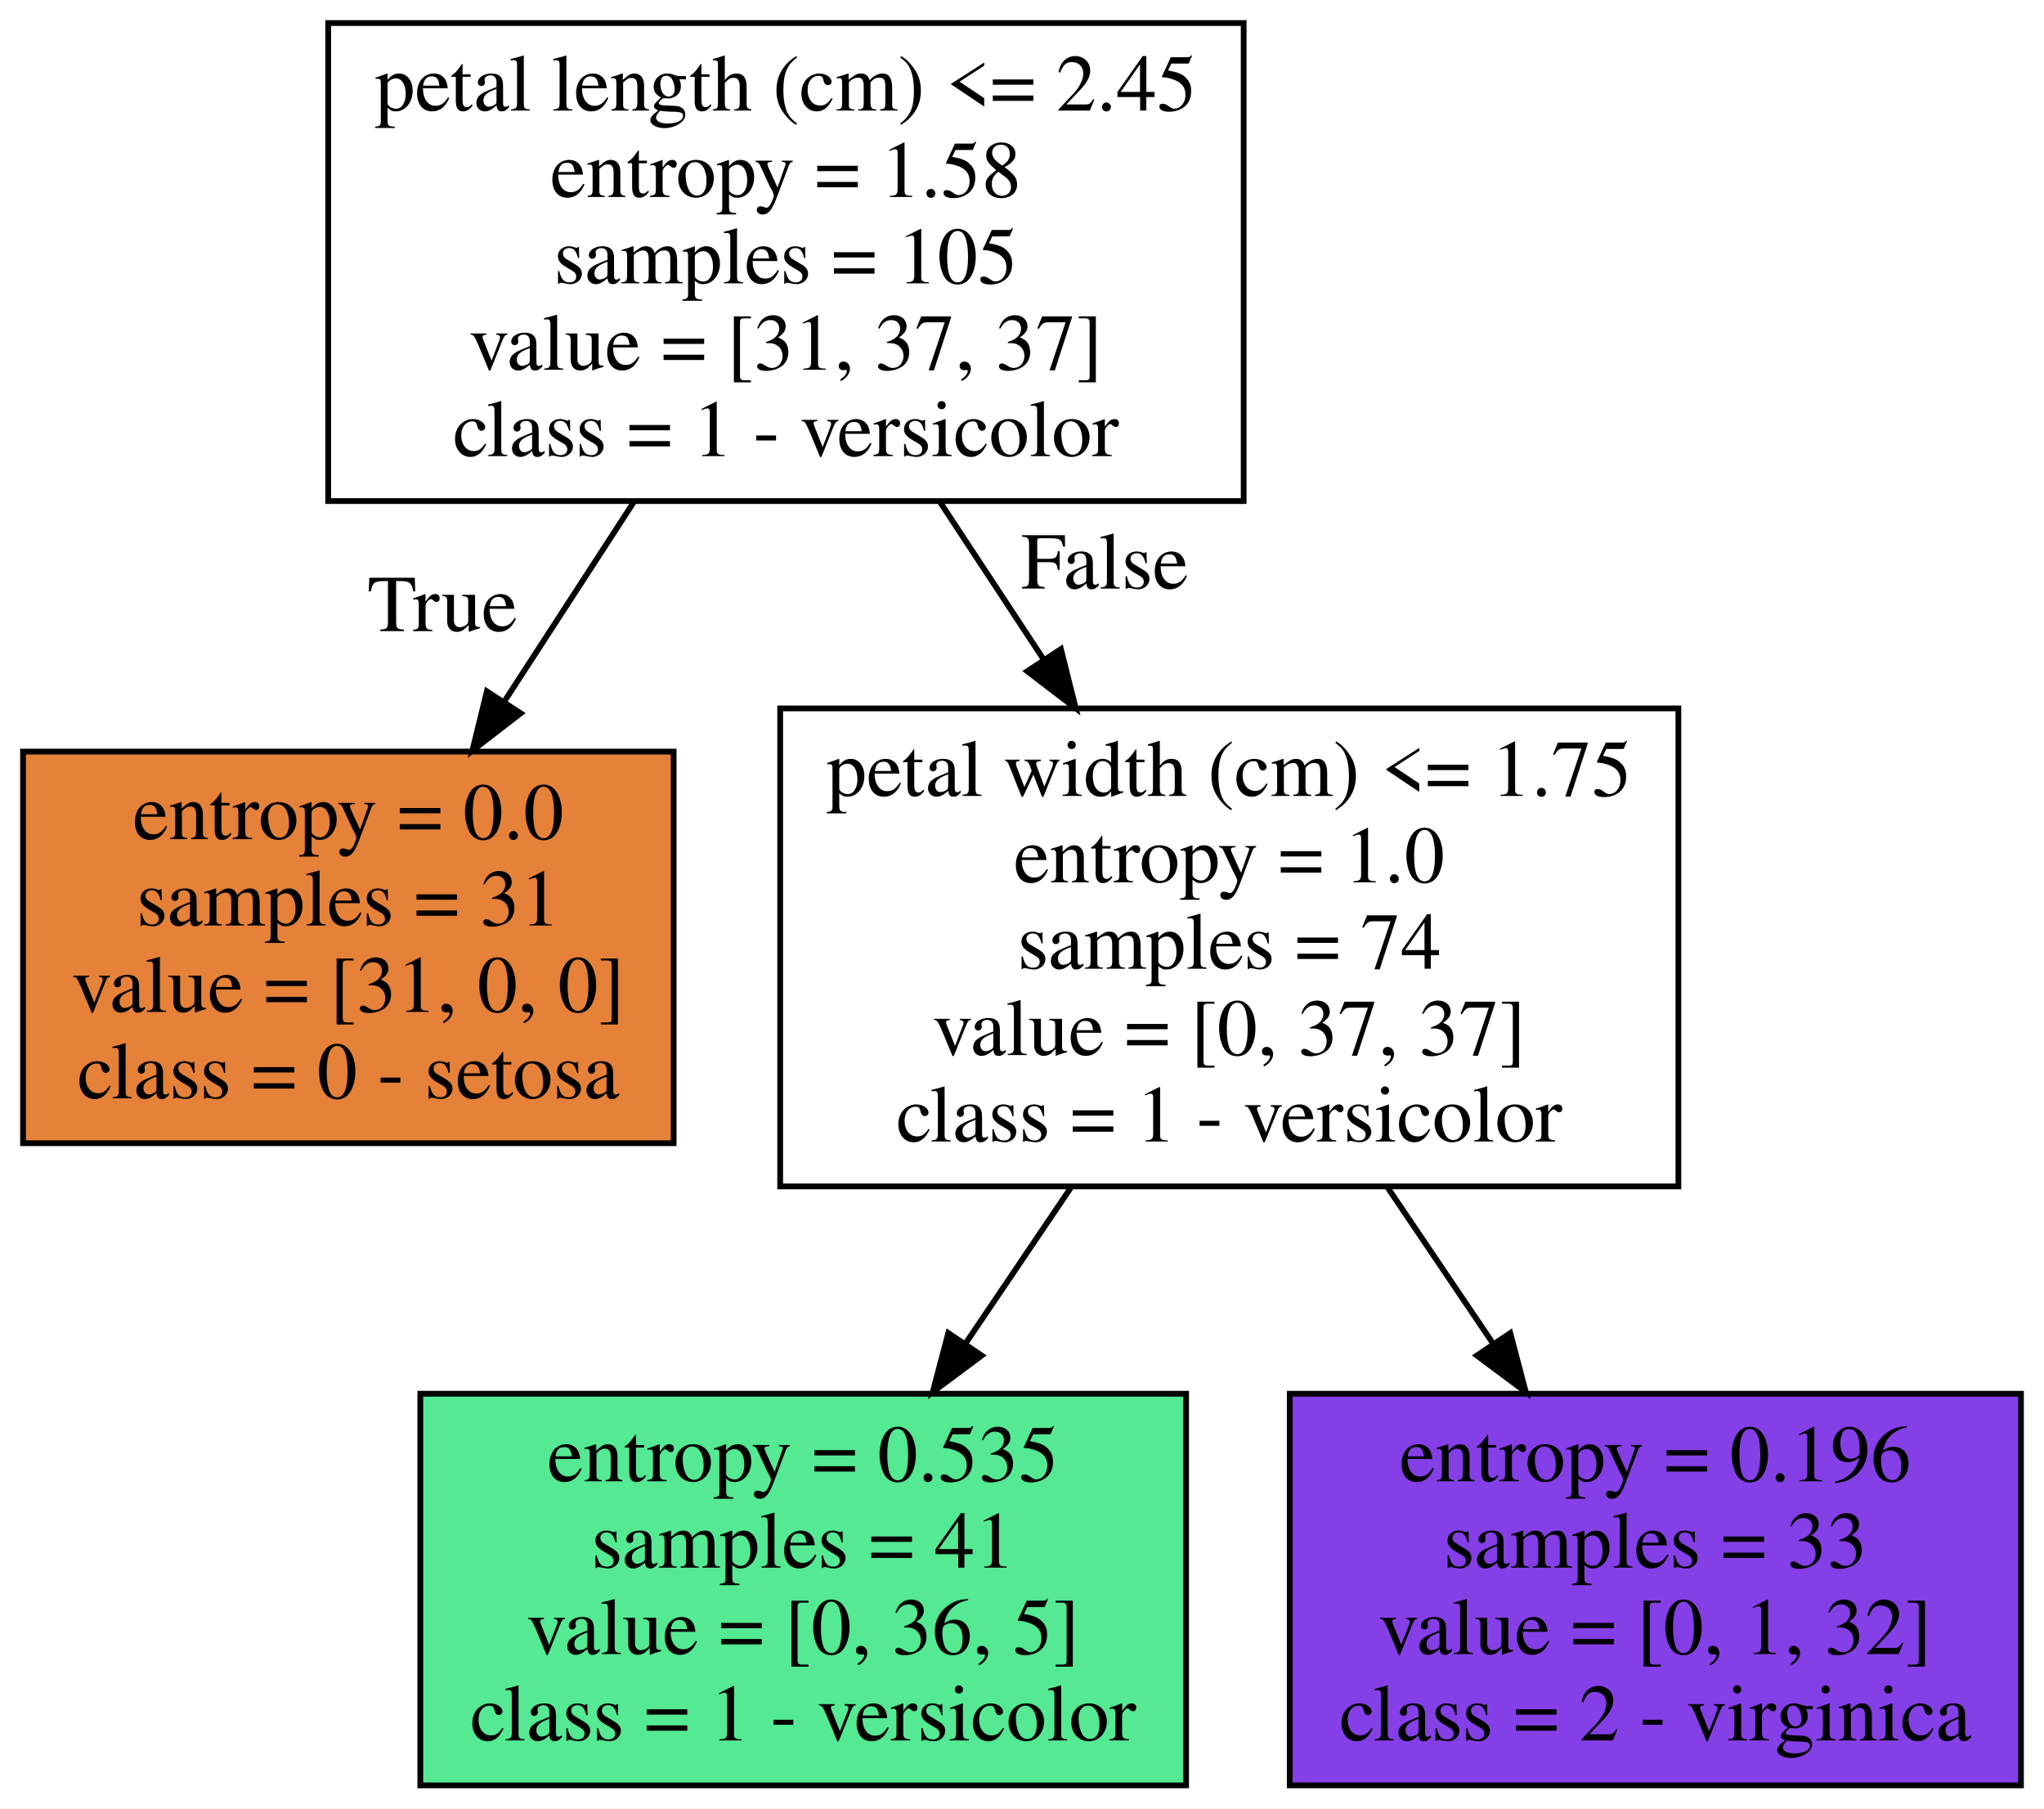
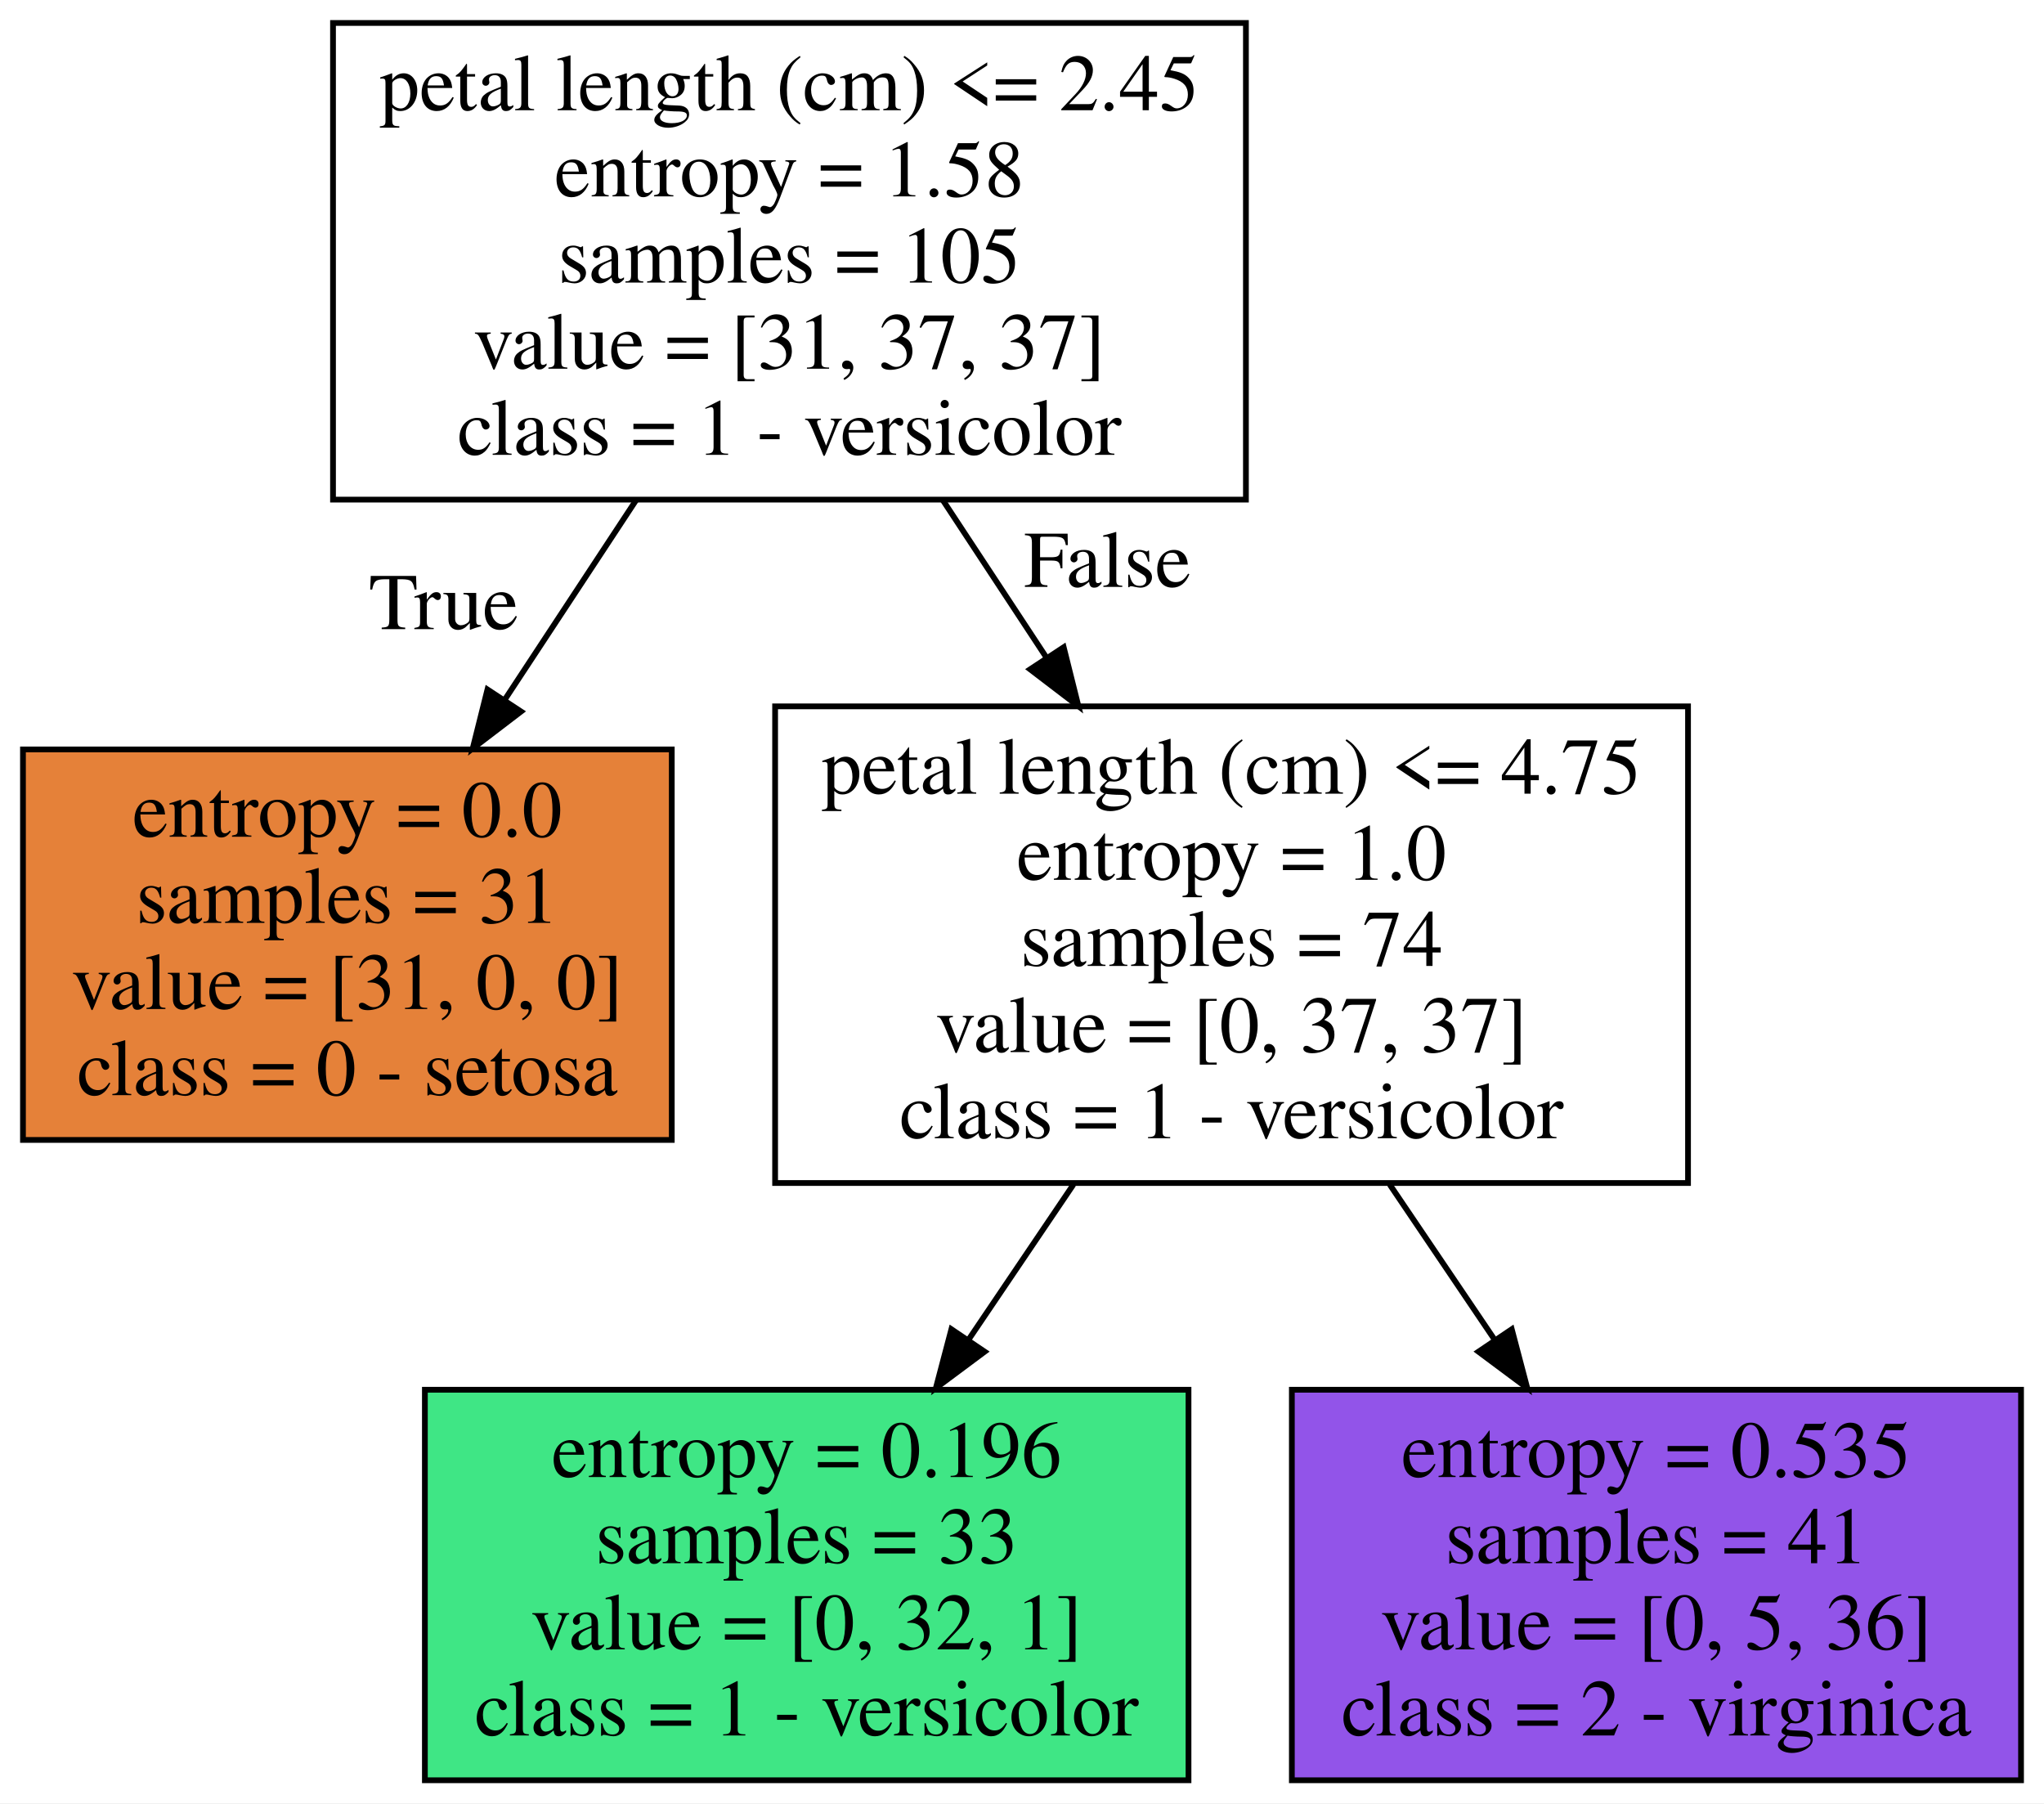
- <svg xmlns="http://www.w3.org/2000/svg" width="355pt" height="314pt" viewBox="0.00 0.00 355.00 314.00">
+ <svg xmlns="http://www.w3.org/2000/svg" width="356pt" height="314pt" viewBox="0.00 0.00 356.00 314.00">
  <g id="graph0" class="graph" transform="scale(1 1) rotate(0) translate(4 310)">
-     <polygon fill="white" stroke="transparent" points="-4,4 -4,-310 351,-310 351,4 -4,4" />
+     <polygon fill="white" stroke="transparent" points="-4,4 -4,-310 352,-310 352,4 -4,4" />
    <g id="node1" class="node">
-       <polygon fill="#ffffff" stroke="black" points="212,-306 53,-306 53,-223 212,-223 212,-306" />
-       <text text-anchor="middle" x="132.5" y="-290.8" font-family="Times,serif" font-size="14.00">petal length (cm) &lt;= 2.45</text>
-       <text text-anchor="middle" x="132.5" y="-275.8" font-family="Times,serif" font-size="14.00">entropy = 1.58</text>
-       <text text-anchor="middle" x="132.5" y="-260.8" font-family="Times,serif" font-size="14.00">samples = 105</text>
-       <text text-anchor="middle" x="132.5" y="-245.8" font-family="Times,serif" font-size="14.00">value = [31, 37, 37]</text>
-       <text text-anchor="middle" x="132.5" y="-230.8" font-family="Times,serif" font-size="14.00">class = 1 - versicolor</text>
+       <polygon fill="#ffffff" stroke="black" points="213,-306 54,-306 54,-223 213,-223 213,-306" />
+       <text text-anchor="middle" x="133.5" y="-290.8" font-family="Times,serif" font-size="14.00">petal length (cm) &lt;= 2.45</text>
+       <text text-anchor="middle" x="133.5" y="-275.8" font-family="Times,serif" font-size="14.00">entropy = 1.58</text>
+       <text text-anchor="middle" x="133.5" y="-260.8" font-family="Times,serif" font-size="14.00">samples = 105</text>
+       <text text-anchor="middle" x="133.5" y="-245.8" font-family="Times,serif" font-size="14.00">value = [31, 37, 37]</text>
+       <text text-anchor="middle" x="133.5" y="-230.8" font-family="Times,serif" font-size="14.00">class = 1 - versicolor</text>
    </g>
    <g id="node2" class="node">
      <polygon fill="#e58139" stroke="black" points="113,-179.5 0,-179.5 0,-111.5 113,-111.5 113,-179.5" />
      <text text-anchor="middle" x="56.5" y="-164.3" font-family="Times,serif" font-size="14.00">entropy = 0.0</text>
      <text text-anchor="middle" x="56.5" y="-149.3" font-family="Times,serif" font-size="14.00">samples = 31</text>
      <text text-anchor="middle" x="56.5" y="-134.3" font-family="Times,serif" font-size="14.00">value = [31, 0, 0]</text>
      <text text-anchor="middle" x="56.5" y="-119.3" font-family="Times,serif" font-size="14.00">class = 0 - setosa</text>
    </g>
    <g id="edge1" class="edge">
-       <path fill="none" stroke="black" d="M106.13,-222.91C98.82,-211.65 90.87,-199.42 83.53,-188.11" />
-       <polygon fill="black" stroke="black" points="86.43,-186.15 78.04,-179.67 80.56,-189.96 86.43,-186.15" />
-       <text text-anchor="middle" x="72.85" y="-200.42" font-family="Times,serif" font-size="14.00">True</text>
+       <path fill="none" stroke="black" d="M106.79,-222.91C99.38,-211.65 91.33,-199.42 83.88,-188.11" />
+       <polygon fill="black" stroke="black" points="86.75,-186.1 78.33,-179.67 80.9,-189.94 86.75,-186.1" />
+       <text text-anchor="middle" x="73.28" y="-200.45" font-family="Times,serif" font-size="14.00">True</text>
    </g>
    <g id="node3" class="node">
-       <polygon fill="#ffffff" stroke="black" points="287.5,-187 131.5,-187 131.5,-104 287.5,-104 287.5,-187" />
-       <text text-anchor="middle" x="209.5" y="-171.8" font-family="Times,serif" font-size="14.00">petal width (cm) &lt;= 1.75</text>
-       <text text-anchor="middle" x="209.5" y="-156.8" font-family="Times,serif" font-size="14.00">entropy = 1.0</text>
-       <text text-anchor="middle" x="209.5" y="-141.8" font-family="Times,serif" font-size="14.00">samples = 74</text>
-       <text text-anchor="middle" x="209.5" y="-126.8" font-family="Times,serif" font-size="14.00">value = [0, 37, 37]</text>
-       <text text-anchor="middle" x="209.5" y="-111.8" font-family="Times,serif" font-size="14.00">class = 1 - versicolor</text>
+       <polygon fill="#ffffff" stroke="black" points="290,-187 131,-187 131,-104 290,-104 290,-187" />
+       <text text-anchor="middle" x="210.5" y="-171.8" font-family="Times,serif" font-size="14.00">petal length (cm) &lt;= 4.75</text>
+       <text text-anchor="middle" x="210.5" y="-156.8" font-family="Times,serif" font-size="14.00">entropy = 1.0</text>
+       <text text-anchor="middle" x="210.5" y="-141.8" font-family="Times,serif" font-size="14.00">samples = 74</text>
+       <text text-anchor="middle" x="210.5" y="-126.8" font-family="Times,serif" font-size="14.00">value = [0, 37, 37]</text>
+       <text text-anchor="middle" x="210.5" y="-111.8" font-family="Times,serif" font-size="14.00">class = 1 - versicolor</text>
    </g>
    <g id="edge2" class="edge">
-       <path fill="none" stroke="black" d="M159.21,-222.91C165.01,-214.1 171.2,-204.7 177.18,-195.61" />
-       <polygon fill="black" stroke="black" points="180.26,-197.3 182.83,-187.02 174.41,-193.45 180.26,-197.3" />
-       <text text-anchor="middle" x="187.88" y="-207.81" font-family="Times,serif" font-size="14.00">False</text>
+       <path fill="none" stroke="black" d="M160.21,-222.91C166.01,-214.1 172.2,-204.7 178.18,-195.61" />
+       <polygon fill="black" stroke="black" points="181.26,-197.3 183.83,-187.02 175.41,-193.45 181.26,-197.3" />
+       <text text-anchor="middle" x="188.88" y="-207.81" font-family="Times,serif" font-size="14.00">False</text>
    </g>
    <g id="node4" class="node">
-       <polygon fill="#54e992" stroke="black" points="202,-68 69,-68 69,0 202,0 202,-68" />
-       <text text-anchor="middle" x="135.5" y="-52.8" font-family="Times,serif" font-size="14.00">entropy = 0.535</text>
-       <text text-anchor="middle" x="135.5" y="-37.8" font-family="Times,serif" font-size="14.00">samples = 41</text>
-       <text text-anchor="middle" x="135.5" y="-22.8" font-family="Times,serif" font-size="14.00">value = [0, 36, 5]</text>
-       <text text-anchor="middle" x="135.5" y="-7.8" font-family="Times,serif" font-size="14.00">class = 1 - versicolor</text>
+       <polygon fill="#3fe685" stroke="black" points="203,-68 70,-68 70,0 203,0 203,-68" />
+       <text text-anchor="middle" x="136.5" y="-52.8" font-family="Times,serif" font-size="14.00">entropy = 0.196</text>
+       <text text-anchor="middle" x="136.5" y="-37.8" font-family="Times,serif" font-size="14.00">samples = 33</text>
+       <text text-anchor="middle" x="136.5" y="-22.8" font-family="Times,serif" font-size="14.00">value = [0, 32, 1]</text>
+       <text text-anchor="middle" x="136.5" y="-7.8" font-family="Times,serif" font-size="14.00">class = 1 - versicolor</text>
    </g>
    <g id="edge3" class="edge">
-       <path fill="none" stroke="black" d="M181.95,-103.73C175.97,-94.88 169.63,-85.51 163.63,-76.63" />
-       <polygon fill="black" stroke="black" points="166.5,-74.63 158,-68.3 160.7,-78.54 166.5,-74.63" />
+       <path fill="none" stroke="black" d="M182.95,-103.73C176.97,-94.88 170.63,-85.51 164.63,-76.63" />
+       <polygon fill="black" stroke="black" points="167.5,-74.63 159,-68.3 161.7,-78.54 167.5,-74.63" />
    </g>
    <g id="node5" class="node">
-       <polygon fill="#853fe6" stroke="black" points="347,-68 220,-68 220,0 347,0 347,-68" />
-       <text text-anchor="middle" x="283.5" y="-52.8" font-family="Times,serif" font-size="14.00">entropy = 0.196</text>
-       <text text-anchor="middle" x="283.5" y="-37.8" font-family="Times,serif" font-size="14.00">samples = 33</text>
-       <text text-anchor="middle" x="283.5" y="-22.8" font-family="Times,serif" font-size="14.00">value = [0, 1, 32]</text>
-       <text text-anchor="middle" x="283.5" y="-7.8" font-family="Times,serif" font-size="14.00">class = 2 - virginica</text>
+       <polygon fill="#9254e9" stroke="black" points="348,-68 221,-68 221,0 348,0 348,-68" />
+       <text text-anchor="middle" x="284.5" y="-52.8" font-family="Times,serif" font-size="14.00">entropy = 0.535</text>
+       <text text-anchor="middle" x="284.5" y="-37.8" font-family="Times,serif" font-size="14.00">samples = 41</text>
+       <text text-anchor="middle" x="284.5" y="-22.8" font-family="Times,serif" font-size="14.00">value = [0, 5, 36]</text>
+       <text text-anchor="middle" x="284.5" y="-7.8" font-family="Times,serif" font-size="14.00">class = 2 - virginica</text>
    </g>
    <g id="edge4" class="edge">
-       <path fill="none" stroke="black" d="M237.05,-103.73C243.03,-94.88 249.37,-85.51 255.37,-76.63" />
-       <polygon fill="black" stroke="black" points="258.3,-78.54 261,-68.3 252.5,-74.63 258.3,-78.54" />
+       <path fill="none" stroke="black" d="M238.05,-103.73C244.03,-94.88 250.37,-85.51 256.37,-76.63" />
+       <polygon fill="black" stroke="black" points="259.3,-78.54 262,-68.3 253.5,-74.63 259.3,-78.54" />
    </g>
  </g>
</svg>
